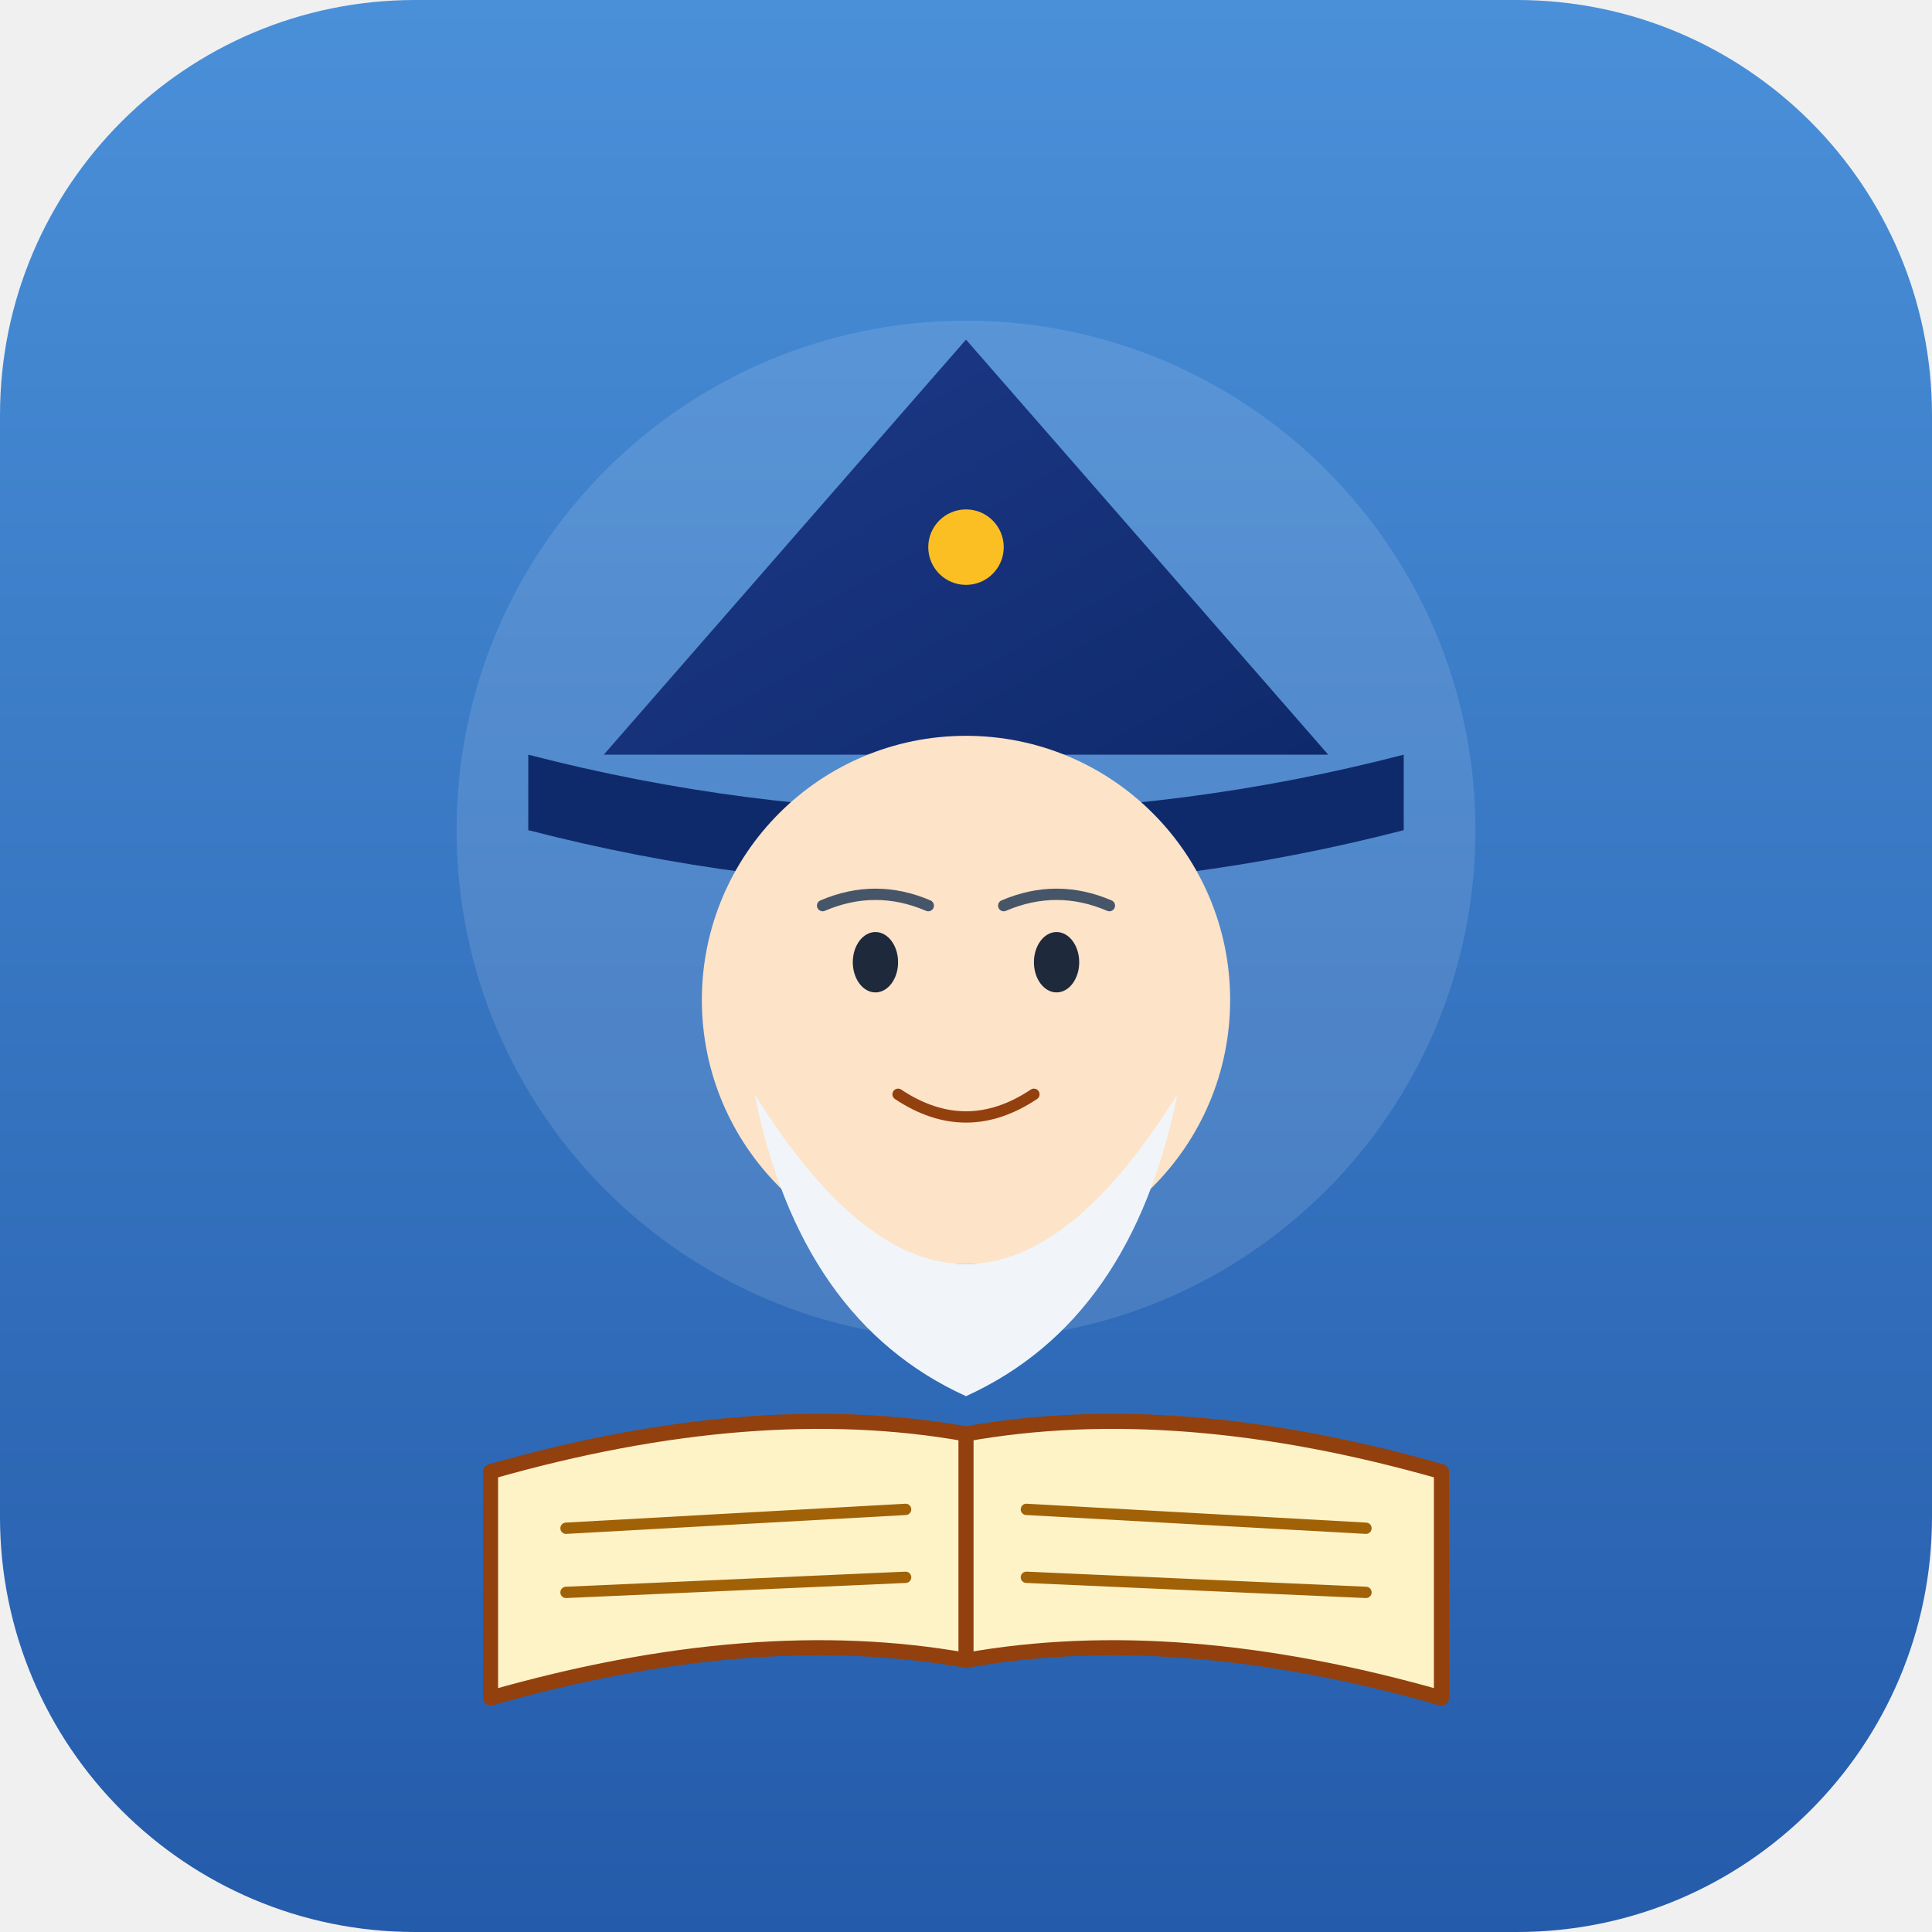
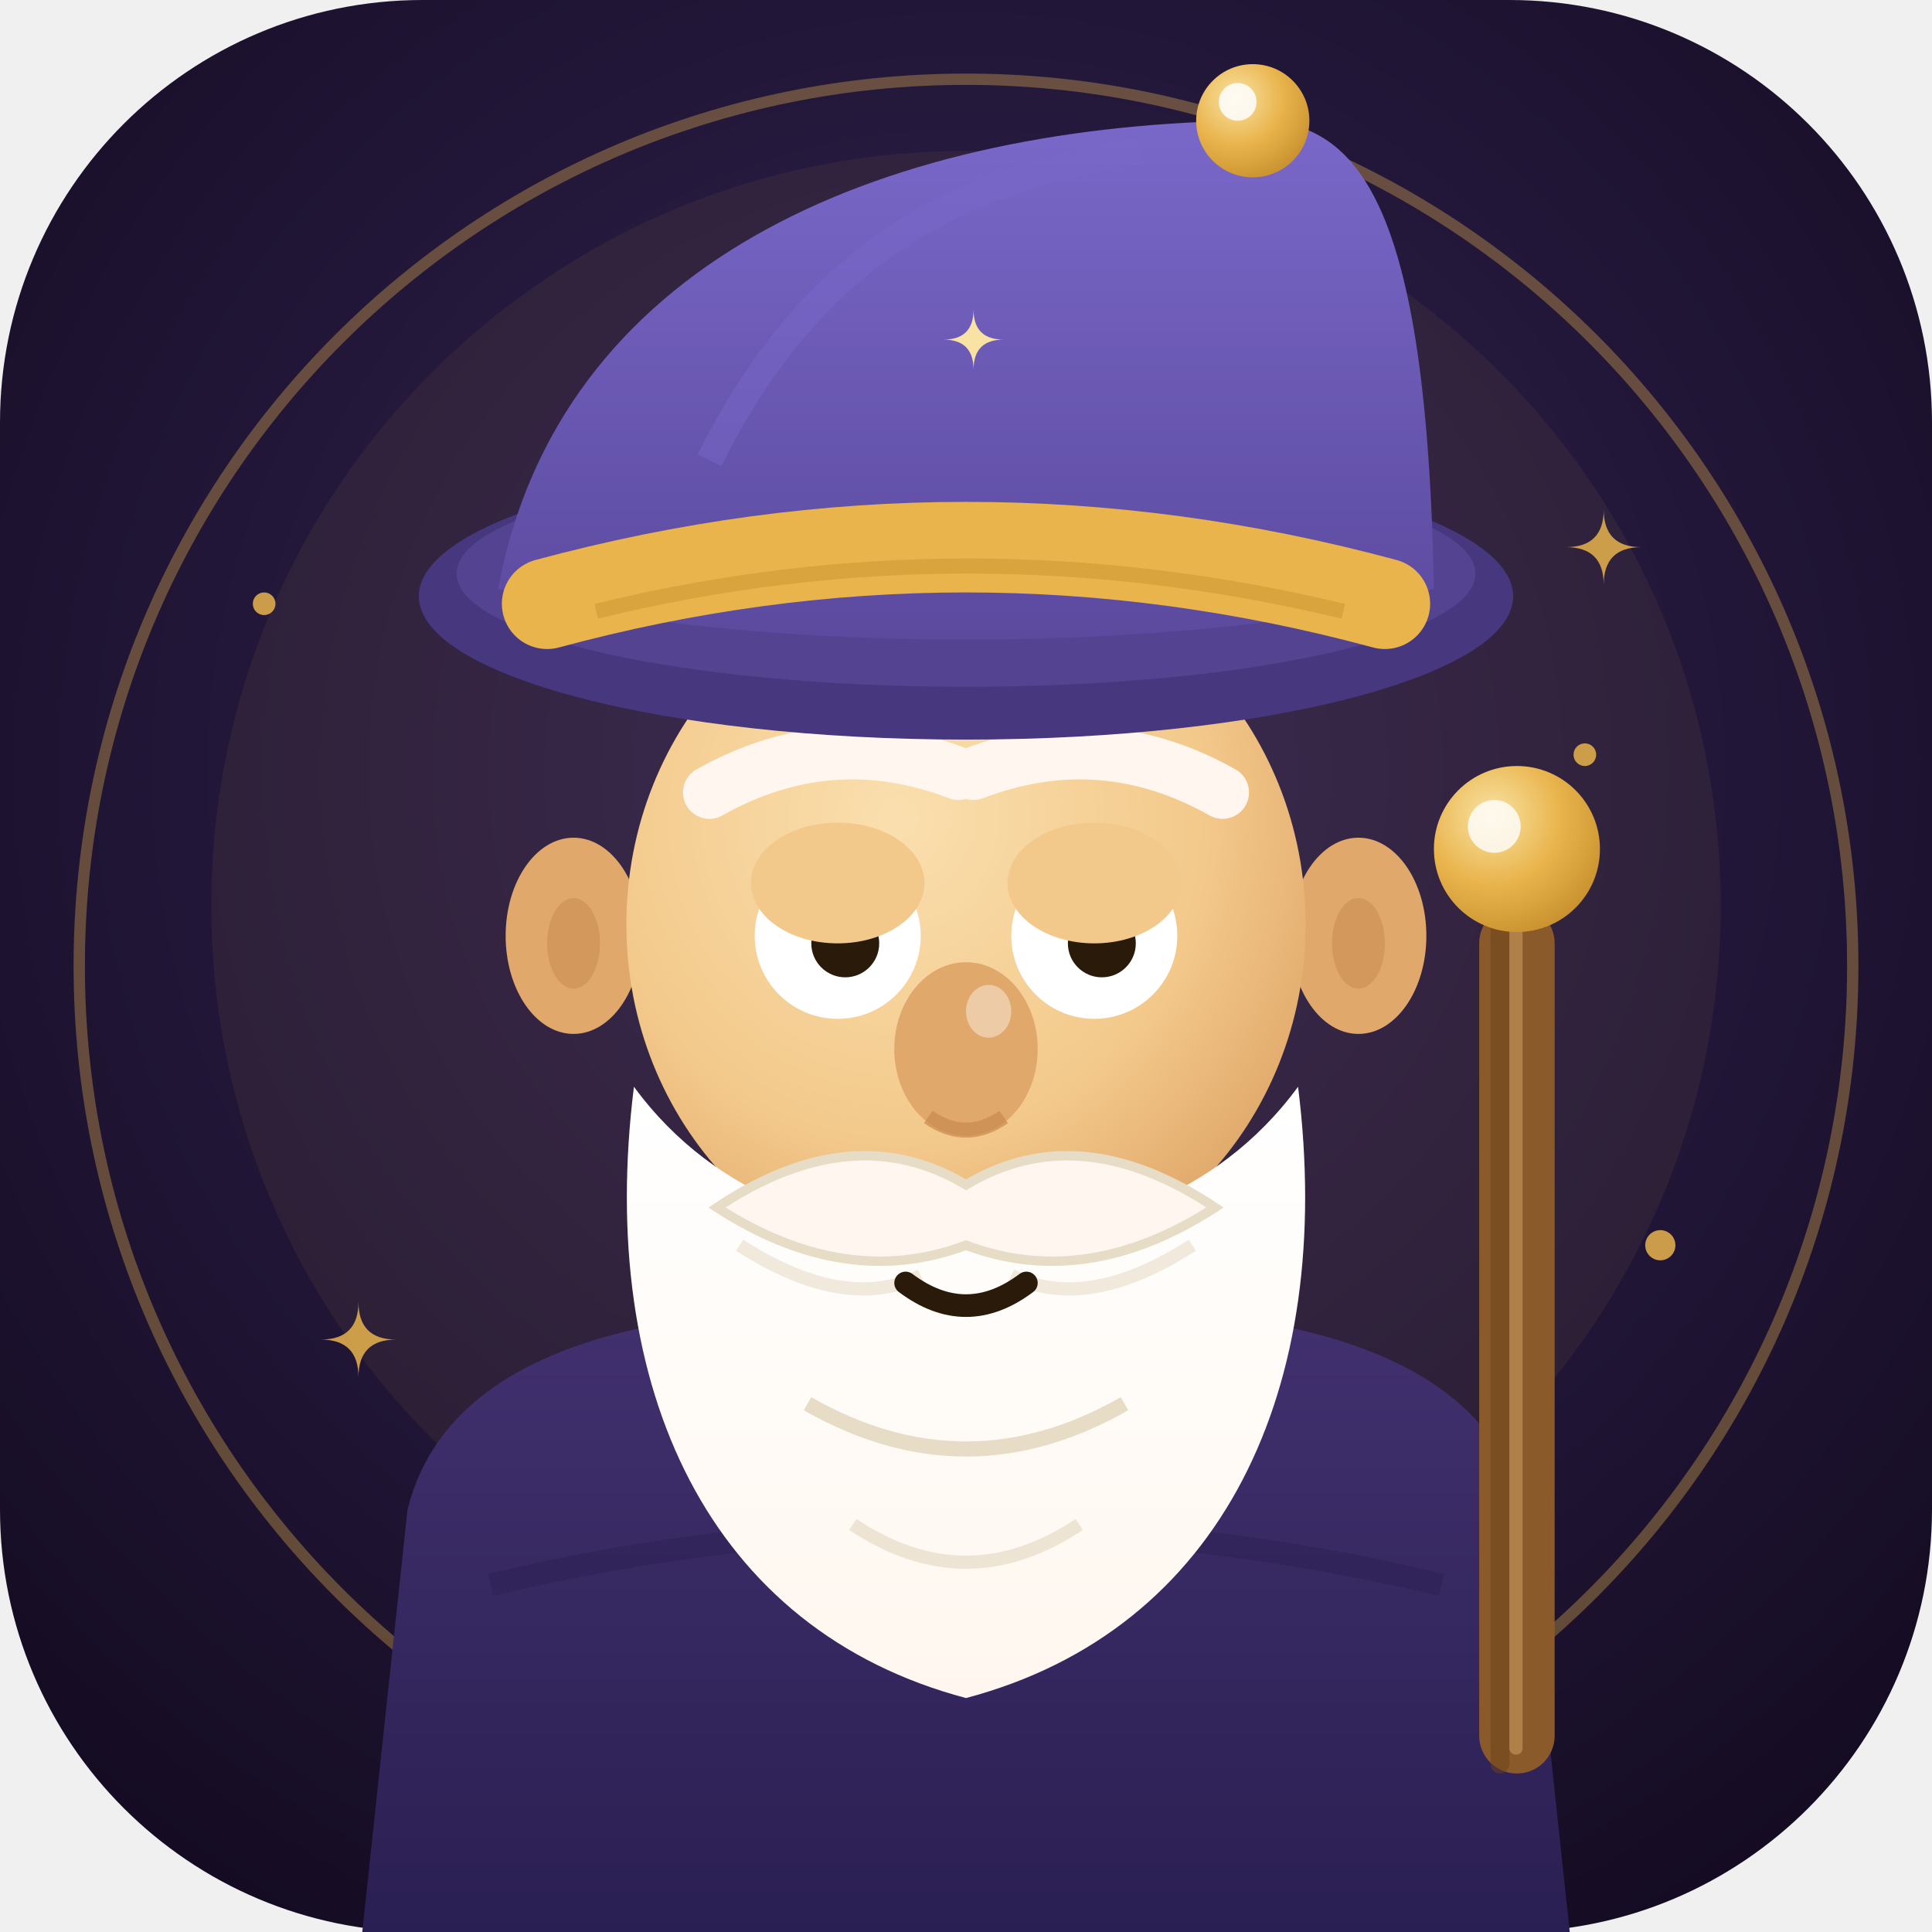
<svg xmlns="http://www.w3.org/2000/svg" viewBox="0 0 512 512">
  <defs>
-     <linearGradient id="bg" x1="0" y1="0" x2="0" y2="1">
-       <stop offset="0" stop-color="#4a90d9" />
-       <stop offset="1" stop-color="#245baa" />
+     <radialGradient id="skin" cx="40%" cy="35%" r="70%">
+       <stop offset="0%" stop-color="#fadfae" />
+       <stop offset="65%" stop-color="#f3c98b" />
+       <stop offset="100%" stop-color="#e0a86a" />
+     </radialGradient>
+     <linearGradient id="beard" x1="0" y1="0" x2="0" y2="1">
+       <stop offset="0%" stop-color="#ffffff" />
+       <stop offset="100%" stop-color="#fff7ef" />
    </linearGradient>
-     <linearGradient id="hat" x1="0" y1="0" x2="1" y2="1">
-       <stop offset="0" stop-color="#1e3a8a" />
-       <stop offset="1" stop-color="#0f2a6b" />
+     <linearGradient id="hat" x1="0" y1="0" x2="0" y2="1">
+       <stop offset="0%" stop-color="#7a68c9" />
+       <stop offset="100%" stop-color="#5b4a9e" />
    </linearGradient>
+     <linearGradient id="robe" x1="0" y1="0" x2="0" y2="1">
+       <stop offset="0%" stop-color="#41306e" />
+       <stop offset="100%" stop-color="#2a1f52" />
+     </linearGradient>
+     <radialGradient id="gold" cx="35%" cy="30%" r="75%">
+       <stop offset="0%" stop-color="#f9e3a4" />
+       <stop offset="55%" stop-color="#e9b44c" />
+       <stop offset="100%" stop-color="#c9922f" />
+     </radialGradient>
+     <radialGradient id="bg" cx="50%" cy="40%" r="75%">
+       <stop offset="0%" stop-color="#332454" />
+       <stop offset="100%" stop-color="#120a1e" />
+     </radialGradient>
  </defs>
-   <rect width="512" height="512" rx="110" fill="url(#bg)" />
-   <circle cx="256" cy="220" r="135" fill="#ffffff" opacity="0.12" />
-   <path d="M160 200 L256 90 L352 200 Z" fill="url(#hat)" />
-   <path d="M140 200 Q256 230 372 200 L372 220 Q256 250 140 220 Z" fill="#0f2a6b" />
-   <circle cx="256" cy="145" r="10" fill="#fbbf24" />
-   <circle cx="256" cy="265" r="70" fill="#fde3c8" />
-   <path d="M200 290 Q256 380 312 290 Q300 350 256 370 Q212 350 200 290 Z" fill="#f1f5f9" />
-   <ellipse cx="232" cy="255" rx="6" ry="8" fill="#1e293b" />
-   <ellipse cx="280" cy="255" rx="6" ry="8" fill="#1e293b" />
-   <path d="M218 240 Q232 234 246 240" fill="none" stroke="#475569" stroke-width="3" stroke-linecap="round" />
-   <path d="M266 240 Q280 234 294 240" fill="none" stroke="#475569" stroke-width="3" stroke-linecap="round" />
-   <path d="M238 290 Q256 302 274 290" fill="none" stroke="#92400e" stroke-width="3" stroke-linecap="round" />
-   <g transform="translate(0, 380)">
-     <path d="M256 0 Q200 -10 130 10 L130 70 Q200 50 256 60 Q312 50 382 70 L382 10 Q312 -10 256 0 Z" fill="#fef3c7" stroke="#92400e" stroke-width="4" stroke-linejoin="round" />
-     <line x1="256" y1="0" x2="256" y2="60" stroke="#92400e" stroke-width="4" />
-     <line x1="150" y1="25" x2="240" y2="20" stroke="#a16207" stroke-width="3" stroke-linecap="round" />
-     <line x1="150" y1="42" x2="240" y2="38" stroke="#a16207" stroke-width="3" stroke-linecap="round" />
-     <line x1="272" y1="20" x2="362" y2="25" stroke="#a16207" stroke-width="3" stroke-linecap="round" />
-     <line x1="272" y1="38" x2="362" y2="42" stroke="#a16207" stroke-width="3" stroke-linecap="round" />
+   <rect width="512" height="512" rx="112" fill="url(#bg)" />
+   <circle cx="256" cy="256" r="235" fill="none" stroke="#e9b44c" stroke-width="3" opacity="0.35" />
+   <circle cx="256" cy="240" r="200" fill="#e9b44c" opacity="0.06" />
+   <g fill="#e9b44c" opacity="0.85">
+     <path d="M 415 145 Q 425 145 425 135 Q 425 145 435 145 Q 425 145 425 155 Q 425 145 415 145 Z" />
+     <path d="M 85 355 Q 95 355 95 345 Q 95 355 105 355 Q 95 355 95 365 Q 95 355 85 355 Z" />
+     <circle cx="440" cy="330" r="4" />
+     <circle cx="70" cy="160" r="3" />
+     <circle cx="420" cy="200" r="3" />
  </g>
+   <path d="M 96 512 L 108 400 Q 118 360 180 350 L 332 350 Q 394 360 404 400 L 416 512 Z" fill="url(#robe)" />
+   <path d="M 130 420 Q 256 390 382 420" stroke="#2a1f52" stroke-width="6" fill="none" opacity="0.5" />
+   <rect x="392" y="240" width="20" height="230" rx="10" fill="#8a5a2b" />
+   <rect x="395" y="240" width="5" height="230" rx="2.5" fill="#6b4219" opacity="0.5" />
+   <rect x="400" y="245" width="3.5" height="220" rx="1.7" fill="#c99a5e" opacity="0.6" />
+   <circle cx="402" cy="225" r="22" fill="url(#gold)" />
+   <circle cx="396" cy="219" r="7" fill="#fff" opacity="0.8" />
+   <ellipse cx="152" cy="248" rx="18" ry="26" fill="#e0a86a" />
+   <ellipse cx="152" cy="250" rx="7" ry="12" fill="#c98a4e" opacity="0.55" />
+   <ellipse cx="360" cy="248" rx="18" ry="26" fill="#e0a86a" />
+   <ellipse cx="360" cy="250" rx="7" ry="12" fill="#c98a4e" opacity="0.55" />
+   <ellipse cx="256" cy="245" rx="90" ry="95" fill="url(#skin)" />
+   <path d="M 194 320 Q 256 345 318 320" stroke="#c98a4e" stroke-width="4" fill="none" opacity="0.25" />
+   <ellipse cx="256" cy="278" rx="19" ry="23" fill="#e0a86a" />
+   <path d="M 246 296 Q 256 303 266 296" stroke="#c98a4e" stroke-width="4" fill="none" opacity="0.7" />
+   <ellipse cx="262" cy="268" rx="6" ry="7" fill="#fff" opacity="0.4" />
+   <path d="M 168 288 C 158 368 188 432 256 450 C 324 432 354 368 344 288 C 322 318 288 328 256 328 C 224 328 190 318 168 288 Z" fill="url(#beard)" />
+   <path d="M 214 372 Q 256 396 298 372" stroke="#e7dcc6" stroke-width="4" fill="none" />
+   <path d="M 226 404 Q 256 424 286 404" stroke="#e7dcc6" stroke-width="3.5" fill="none" opacity="0.7" />
+   <path d="M 196 330 Q 224 348 244 338" stroke="#e7dcc6" stroke-width="3.5" fill="none" opacity="0.6" />
+   <path d="M 268 338 Q 288 348 316 330" stroke="#e7dcc6" stroke-width="3.5" fill="none" opacity="0.6" />
+   <path d="M 190 320 Q 226 296 256 314 Q 286 296 322 320 Q 288 342 256 330 Q 224 342 190 320 Z" fill="#fff7ef" stroke="#e7dcc6" stroke-width="2.5" />
+   <path d="M 188 210 Q 220 192 254 205" stroke="#fff7ef" stroke-width="14" stroke-linecap="round" fill="none" />
+   <path d="M 258 205 Q 292 192 324 210" stroke="#fff7ef" stroke-width="14" stroke-linecap="round" fill="none" />
+   <ellipse cx="222" cy="248" rx="22" ry="22" fill="#fff" />
+   <circle cx="224" cy="250" r="9" fill="#2a1a0a" />
+   <circle cx="220" cy="243" r="3.5" fill="#fff" />
+   <ellipse cx="222" cy="234" rx="23" ry="16" fill="#f3c98b" />
+   <ellipse cx="290" cy="248" rx="22" ry="22" fill="#fff" />
+   <circle cx="292" cy="250" r="9" fill="#2a1a0a" />
+   <circle cx="288" cy="243" r="3.5" fill="#fff" />
+   <ellipse cx="290" cy="234" rx="23" ry="16" fill="#f3c98b" />
+   <path d="M 240 340 Q 256 352 272 340" stroke="#2a1a0a" stroke-width="6" stroke-linecap="round" fill="none" />
+   <ellipse cx="256" cy="158" rx="145" ry="38" fill="#46377f" />
+   <ellipse cx="256" cy="152" rx="135" ry="30" fill="#7a68c9" opacity="0.25" />
+   <path d="M 132 156 C 148 70 232 34 328 32 C 358 30 378 48 380 156 C 320 174 192 174 132 156 Z" fill="url(#hat)" />
+   <path d="M 188 122 C 214 70 250 48 302 40" stroke="#7a68c9" stroke-width="7" fill="none" opacity="0.45" />
+   <path d="M 145 160 Q 256 130 367 160" stroke="#e9b44c" stroke-width="24" fill="none" stroke-linecap="round" />
+   <path d="M 158 162 Q 256 138 356 162" stroke="#c9922f" stroke-width="4" fill="none" opacity="0.5" />
+   <circle cx="332" cy="32" r="15" fill="url(#gold)" />
+   <circle cx="328" cy="27" r="5" fill="#fff" opacity="0.85" />
+   <path d="M 250 90 Q 258 90 258 82 Q 258 90 266 90 Q 258 90 258 98 Q 258 90 250 90 Z" fill="#f9e3a4" />
</svg>
